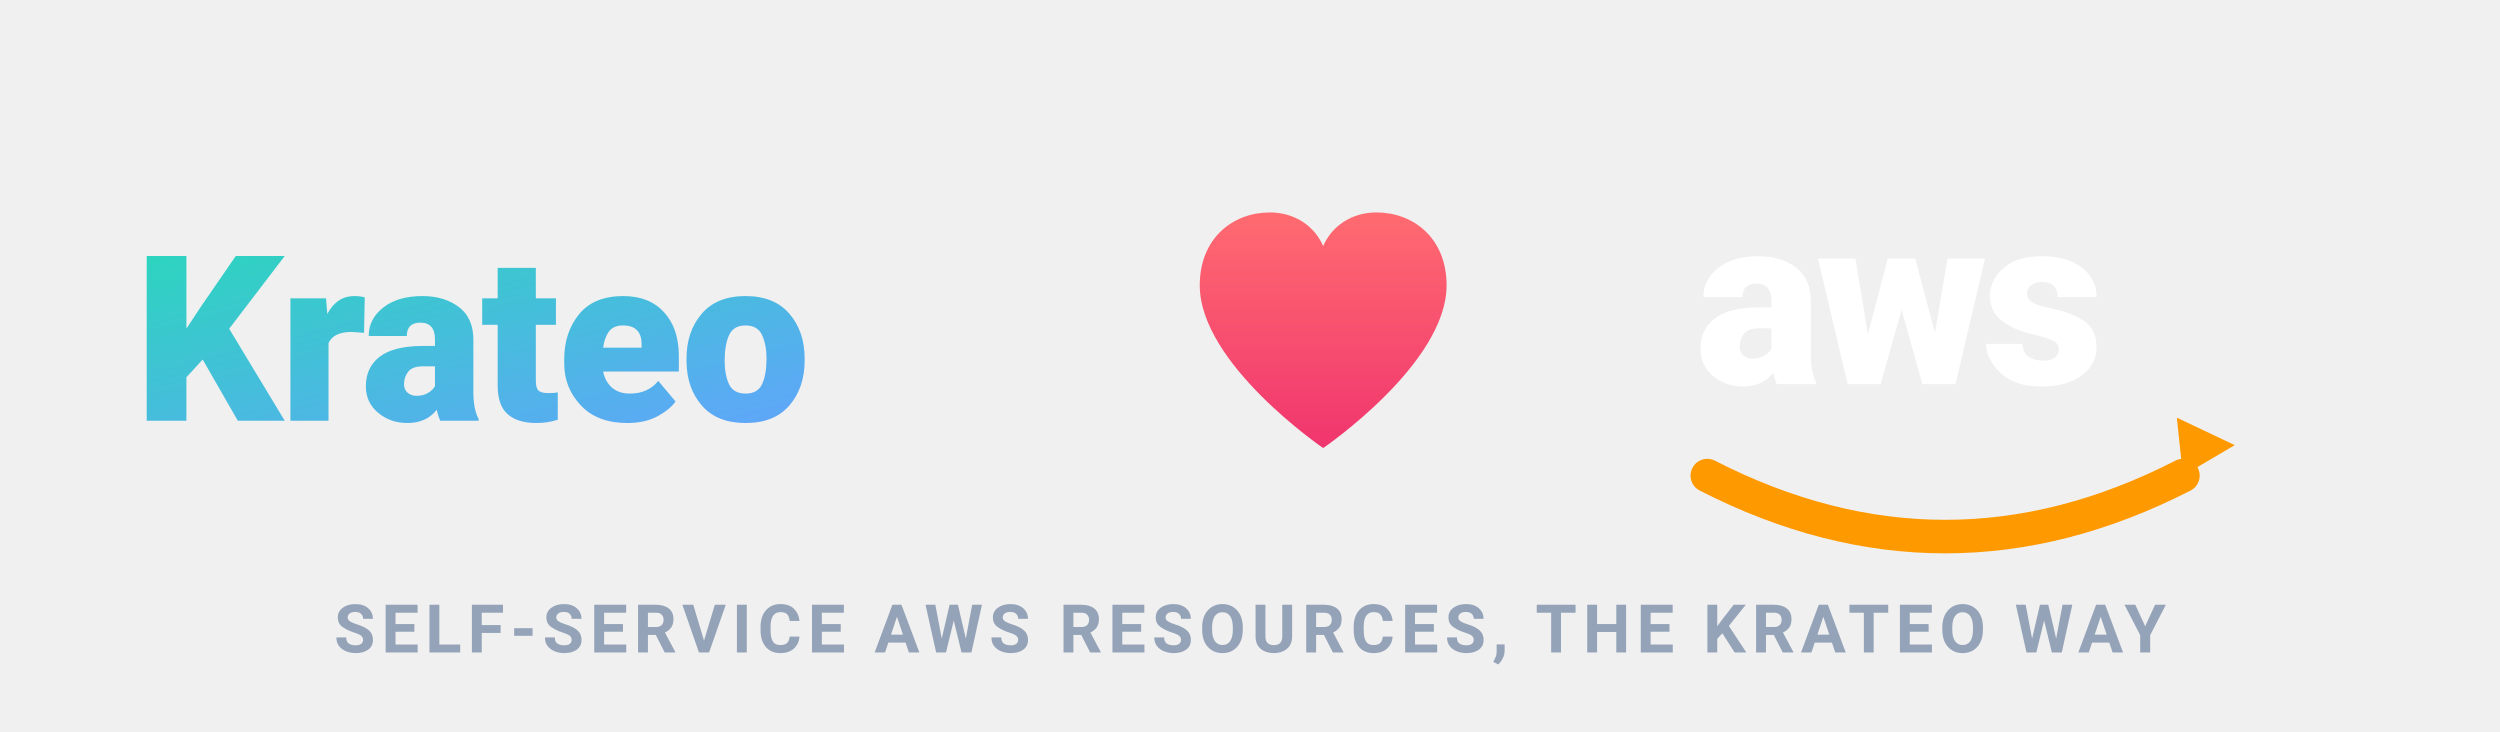
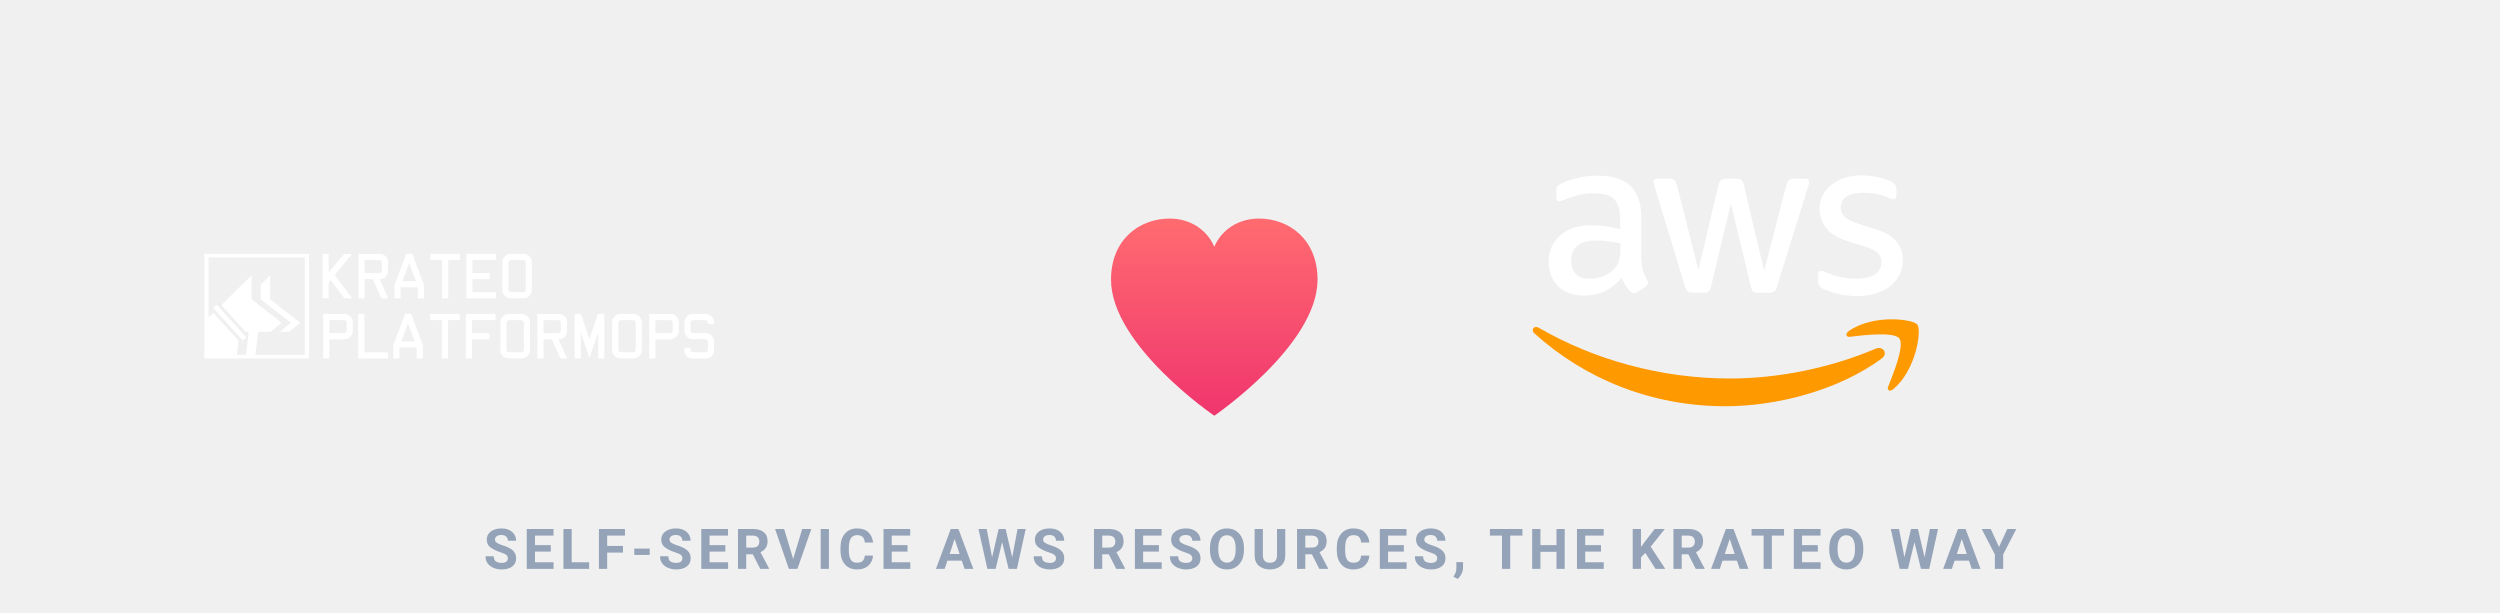
- <svg xmlns="http://www.w3.org/2000/svg" viewBox="0 0 820 240" width="820" height="240" role="img" aria-label="Krateo loves AWS">
+ <svg xmlns="http://www.w3.org/2000/svg" viewBox="0 0 980 240" width="980" height="240" role="img" aria-label="Krateo loves AWS">
  <defs>
-     <linearGradient id="krateoD" x1="0" y1="0" x2="1" y2="1">
-       <stop offset="0" stop-color="#2DD4BF" />
-       <stop offset="1" stop-color="#60A5FA" />
-     </linearGradient>
-     <linearGradient id="heartD" x1="0" y1="0" x2="0" y2="1">
+     <linearGradient id="heart" x1="0" y1="0" x2="0" y2="1">
      <stop offset="0" stop-color="#FF6B70" />
      <stop offset="1" stop-color="#F0356E" />
    </linearGradient>
  </defs>
-   <text x="44" y="138" font-family="-apple-system,Segoe UI,Roboto,Helvetica,Arial,sans-serif" font-size="76" font-weight="800" letter-spacing="-1" fill="url(#krateoD)">Krateo</text>
-   <g transform="translate(388,66) scale(0.92)">
-     <path d="M50 88 C50 88 6 58 6 30 C6 13 18 4 31 4 C40 4 47 9 50 16 C53 9 60 4 69 4 C82 4 94 13 94 30 C94 58 50 88 50 88 Z" fill="url(#heartD)" />
+   <svg x="64" y="83.0" width="232" height="74" viewBox="0 0 688.57 219.96" overflow="visible" role="img" aria-label="Krateo">
+     <defs>
+       <style>.cls-1{fill:#FFFFFF;}</style>
+     </defs>
+     <path class="cls-1" d="M185.08,100.9V49.12h7.13V71l18-21.86h9.23L199.23,73.78l20.33,27.12h-9l-16-21.39-2.34,2.8V100.9Z" />
+     <path class="cls-1" d="M253.62,100.9l-9.94-22.32H234.1V100.9H227V49.12l26.3.12q7.12,1.51,7.94,8.07l.24,1.87h-.12v9.34h.12l-.24,1.87q-.81,6.56-7.94,8.07l-1.76.12,9.94,22.32Zm-2.34-29.45,1.05-.24A2.83,2.83,0,0,0,254,69.58l.23-1.06V59.18L254,58.12a2.86,2.86,0,0,0-1.64-1.63l-1.05-.12v-.12H234.1v15.2Z" />
+     <path class="cls-1" d="M303.33,100.9h-7.24V88H276V100.9h-7.13V85.59L282.65,49h7l13.67,36.58Zm-9.35-20-8-21.15L278.2,80.91Z" />
+     <path class="cls-1" d="M324.41,100.9V56.25H310.74V49.12h34.48v7.13H331.54V100.9Z" />
+     <path class="cls-1" d="M352.63,100.9V49.12H387.1v7.13H359.75v15.2h20.11v7.13H359.75V93.77H387.1v7.13Z" />
+     <path class="cls-1" d="M404.68,100.9l-2-.24a8.52,8.52,0,0,1-5.2-2.68,10.39,10.39,0,0,1-2.86-5.26l-.12-2,.12-33.54a10.35,10.35,0,0,1,2.86-5.26,8.59,8.59,0,0,1,5.2-2.69l2-.23v.11h14.14V49l2,.23a8.62,8.62,0,0,1,5.2,2.69,10.35,10.35,0,0,1,2.86,5.26l.12,2-.12,33.54A10.39,10.39,0,0,1,426,98a8.55,8.55,0,0,1-5.2,2.68l-2,.24v-.12H404.68Zm14.14-7.25,1.17-.23a2.88,2.88,0,0,0,1.63-1.52l.12-1.17h.12V59.18h-.12l-.12-1.06A2.84,2.84,0,0,0,420,56.49l-1.17-.24H404.68l-1.17.24a3.37,3.37,0,0,0-1.64,1.63l-.11,1.06h-.12V90.73h.12l.11,1.17a2.85,2.85,0,0,0,1.64,1.52l1.17.23Z" />
+     <polygon class="cls-1" points="135.09 139.93 146.09 139.93 159.18 129.38 124.03 102.11 124.03 74.11 113.03 84.93 113.03 102.11 148.18 129.38 135.09 139.93" />
+     <polygon class="cls-1" points="90.9 148.81 92.19 150.23 96.38 146.44 95.09 145.02 63.29 109.93 61.84 108.33 57.66 112.12 59.11 113.72 90.9 148.81" />
+     <path class="cls-1" d="M47.3,49V171h122V49Zm117,117.8H106.86l3.23-26.88h14.35l13.09-10.55-35.15-27.27v-28L67.16,108.74l28.26,31.19h3.67l-3.23,26.88H85.22l2-16.61L57.9,117.85l-5.6,5.5V53.15h112Z" />
+     <path class="cls-1" d="M185.85,171V119.09l26.34.12a10.32,10.32,0,0,1,5.27,2.87,8.56,8.56,0,0,1,2.69,5.21l.24,2h-.12v9.25h.12l-.24,1.87a8.56,8.56,0,0,1-2.69,5.21,10.4,10.4,0,0,1-5.27,2.87l-1.75.11v.12H193V171Zm24.35-29.51,1.06-.23a2.2,2.2,0,0,0,1.64-1.64l.23-1.05v-9.25l-.23-1.17a2.85,2.85,0,0,0-1.64-1.64l-1.06-.12v-.12H193v15.22Z" />
+     <path class="cls-1" d="M226.71,171V119.09h7.14v44.72h27.4V171Z" />
+     <path class="cls-1" d="M302,171h-7.26V158.08H274.59V171h-7.14V155.62L281.27,119h7L302,155.62Zm-9.37-20-8-21.19-7.84,21.19Z" />
+     <path class="cls-1" d="M324.11,171V126.23H310.42v-7.14H345v7.14H331.26V171Z" />
+     <path class="cls-1" d="M352.09,171V119.09h34.54v7.14H359.24v15.22h20.13v7.14H359.24V171Z" />
+     <path class="cls-1" d="M402.44,171l-2-.24a8.54,8.54,0,0,1-5.21-2.69,10.32,10.32,0,0,1-2.87-5.27l-.12-2,.12-33.6a10.32,10.32,0,0,1,2.87-5.27,8.54,8.54,0,0,1,5.21-2.69l2-.24v.12H416.6V119l2,.24a8.56,8.56,0,0,1,5.21,2.69,10.4,10.4,0,0,1,2.87,5.27l.12,2-.12,33.6A10.4,10.4,0,0,1,423.8,168a8.56,8.56,0,0,1-5.21,2.69l-2,.24v-.12H402.44Zm14.16-7.26,1.17-.24a2.86,2.86,0,0,0,1.64-1.52l.12-1.17h.12V129.16h-.12l-.12-1a2.82,2.82,0,0,0-1.64-1.64l-1.17-.24H402.44l-1.17.24a3.31,3.31,0,0,0-1.64,1.64l-.12,1h-.12v31.61h.12l.12,1.17a2.8,2.8,0,0,0,1.64,1.52l1.17.24Z" />
+     <path class="cls-1" d="M462.14,171l-9.95-22.37h-9.6V171h-7.14V119.09l26.34.12q7.14,1.52,8,8.08l.24,1.87h-.12v9.37H470l-.24,1.87q-.81,6.56-8,8.08l-1.76.11L470,171Zm-2.34-29.51,1.06-.23a2.83,2.83,0,0,0,1.63-1.64l.24-1.05v-9.37l-.24-1a2.83,2.83,0,0,0-1.63-1.64l-1.06-.12v-.12H442.59v15.22Z" />
+     <path class="cls-1" d="M506.16,171V141.1l-10.07,29.39L486,141.1V171h-7.15V119.09H486l10.06,29.27,10.07-29.27h7.26V171Z" />
+     <path class="cls-1" d="M532.74,171l-2-.24a8.56,8.56,0,0,1-5.21-2.69,10.4,10.4,0,0,1-2.87-5.27l-.12-2,.12-33.6a10.4,10.4,0,0,1,2.87-5.27,8.56,8.56,0,0,1,5.21-2.69l2-.24v.12H546.9V119l2,.24a8.56,8.56,0,0,1,5.21,2.69,10.32,10.32,0,0,1,2.87,5.27l.12,2-.12,33.6A10.32,10.32,0,0,1,554.1,168a8.56,8.56,0,0,1-5.21,2.69l-2,.24v-.12H532.74Zm14.16-7.26,1.17-.24a2.86,2.86,0,0,0,1.64-1.52l.12-1.17H550V129.16h-.12l-.12-1a2.82,2.82,0,0,0-1.64-1.64l-1.17-.24H532.74l-1.17.24a3.31,3.31,0,0,0-1.64,1.64l-.12,1h-.12v31.61h.12l.12,1.17a2.8,2.8,0,0,0,1.64,1.52l1.17.24Z" />
+     <path class="cls-1" d="M565.75,171V119.09l26.34.12a10.32,10.32,0,0,1,5.27,2.87,8.56,8.56,0,0,1,2.69,5.21l.24,2h-.12v9.25h.12l-.24,1.87a8.56,8.56,0,0,1-2.69,5.21,10.4,10.4,0,0,1-5.27,2.87l-1.75.11v.12H572.89V171Zm24.35-29.51,1.06-.23a2.2,2.2,0,0,0,1.64-1.64l.23-1.05v-9.25l-.23-1.17a2.85,2.85,0,0,0-1.64-1.64l-1.06-.12v-.12H572.89v15.22Z" />
+     <path class="cls-1" d="M616.91,171l-2-.24q-6.67-.81-8.08-8l-.11-2v-2.11h7.14v2.11H614l.11,1.17a2.82,2.82,0,0,0,1.64,1.52l1.17.24h14.17l1.17-.24a2.82,2.82,0,0,0,1.64-1.52l.12-1.17h.11v-9.25H634l-.12-1.05a3.35,3.35,0,0,0-1.64-1.64l-1.17-.24v-.11l-16.16-.12a10.25,10.25,0,0,1-8.08-8.08l-.11-1.87v-9.25l.11-2a10.4,10.4,0,0,1,2.87-5.27,8.56,8.56,0,0,1,5.21-2.69l2-.24v.12h14.17V119l2,.24a8.56,8.56,0,0,1,5.21,2.69,10.4,10.4,0,0,1,2.87,5.27l.12,2v1.76h-7.15v-1.76H634l-.12-1a2.82,2.82,0,0,0-1.64-1.64l-1.17-.24H616.91l-1.17.24a2.81,2.81,0,0,0-1.64,1.64l-.11,1h-.12v9.25H614l.11,1.05a2.82,2.82,0,0,0,1.64,1.64l1.17.24h14.4l1.76.23a8.56,8.56,0,0,1,5.21,2.69,10.4,10.4,0,0,1,2.87,5.27l.12,2v9.25l-.12,2q-1.53,7.14-8.08,8l-2,.24Z" />
+   </svg>
+   <g transform="translate(430,82) scale(0.92)">
+     <path d="M50 88 C50 88 6 58 6 30 C6 13 18 4 31 4 C40 4 47 9 50 16 C53 9 60 4 69 4 C82 4 94 13 94 30 C94 58 50 88 50 88 Z" fill="url(#heart)" />
  </g>
-   <text x="556" y="126" font-family="-apple-system,Segoe UI,Roboto,Helvetica,Arial,sans-serif" font-size="78" font-weight="800" letter-spacing="-2" fill="#FFFFFF">aws</text>
-   <path d="M560 156 Q638 196 716 156" fill="none" stroke="#FF9900" stroke-width="11" stroke-linecap="round" />
-   <path d="M716 156 l-2 -19 l19 9 Z" fill="#FF9900" />
-   <text x="410" y="214" text-anchor="middle" font-family="-apple-system,Segoe UI,Roboto,Helvetica,Arial,sans-serif" font-size="22" font-weight="600" fill="#94A3B8" letter-spacing="2">SELF-SERVICE AWS RESOURCES, THE KRATEO WAY</text>
+   <svg x="600" y="68.0" width="153" height="92" viewBox="0 0 304 182" overflow="visible" role="img" aria-label="Amazon Web Services">
+     <style type="text/css">
+ 	.st0{fill:#FFFFFF;}
+ 	.st1{fill-rule:evenodd;clip-rule:evenodd;fill:#FF9900;}
+ </style>
+     <g>
+       <path class="st0" d="M86.4,66.4c0,3.7,0.4,6.7,1.1,8.9c0.8,2.2,1.8,4.6,3.2,7.2c0.5,0.8,0.7,1.6,0.7,2.3c0,1-0.6,2-1.9,3l-6.3,4.2   c-0.9,0.6-1.8,0.9-2.6,0.9c-1,0-2-0.5-3-1.4C76.2,90,75,88.4,74,86.8c-1-1.7-2-3.6-3.1-5.9c-7.8,9.2-17.6,13.8-29.4,13.8   c-8.4,0-15.1-2.4-20-7.2c-4.9-4.8-7.4-11.2-7.4-19.2c0-8.5,3-15.4,9.1-20.6c6.1-5.2,14.2-7.8,24.5-7.8c3.4,0,6.9,0.3,10.6,0.8   c3.7,0.5,7.5,1.3,11.5,2.2v-7.3c0-7.6-1.6-12.9-4.7-16c-3.2-3.1-8.6-4.6-16.3-4.6c-3.5,0-7.1,0.4-10.8,1.3c-3.7,0.9-7.3,2-10.8,3.4   c-1.6,0.7-2.8,1.1-3.5,1.3c-0.7,0.2-1.2,0.3-1.6,0.3c-1.4,0-2.1-1-2.1-3.1v-4.9c0-1.6,0.2-2.8,0.7-3.5c0.5-0.7,1.4-1.4,2.8-2.1   c3.5-1.8,7.7-3.3,12.6-4.5c4.9-1.3,10.1-1.9,15.6-1.9c11.9,0,20.6,2.7,26.2,8.1c5.5,5.4,8.3,13.6,8.3,24.6V66.4z M45.8,81.6   c3.3,0,6.7-0.6,10.3-1.8c3.6-1.2,6.8-3.4,9.5-6.4c1.6-1.9,2.8-4,3.4-6.4c0.6-2.4,1-5.3,1-8.7v-4.2c-2.9-0.7-6-1.3-9.2-1.7   c-3.2-0.4-6.3-0.6-9.4-0.6c-6.7,0-11.6,1.3-14.9,4c-3.3,2.7-4.9,6.5-4.9,11.5c0,4.7,1.2,8.2,3.7,10.6   C37.7,80.4,41.2,81.6,45.8,81.6z M126.1,92.4c-1.8,0-3-0.3-3.8-1c-0.8-0.6-1.5-2-2.1-3.9L96.7,10.2c-0.6-2-0.9-3.3-0.9-4   c0-1.6,0.8-2.5,2.4-2.5h9.8c1.9,0,3.2,0.3,3.9,1c0.8,0.6,1.4,2,2,3.9l16.8,66.2l15.6-66.2c0.5-2,1.1-3.3,1.9-3.9c0.8-0.6,2.2-1,4-1   h8c1.9,0,3.2,0.3,4,1c0.8,0.6,1.5,2,1.9,3.9l15.8,67l17.3-67c0.6-2,1.3-3.3,2-3.9c0.8-0.6,2.1-1,3.9-1h9.3c1.6,0,2.5,0.8,2.5,2.5   c0,0.5-0.1,1-0.2,1.6c-0.1,0.6-0.3,1.4-0.7,2.5l-24.1,77.3c-0.6,2-1.3,3.3-2.1,3.9c-0.8,0.6-2.1,1-3.8,1h-8.6c-1.9,0-3.2-0.3-4-1   c-0.8-0.7-1.5-2-1.9-4L156,23l-15.4,64.4c-0.5,2-1.1,3.3-1.9,4c-0.8,0.7-2.2,1-4,1H126.1z M254.6,95.1c-5.2,0-10.4-0.6-15.4-1.8   c-5-1.2-8.9-2.5-11.5-4c-1.6-0.9-2.7-1.9-3.1-2.8c-0.4-0.9-0.6-1.9-0.6-2.8v-5.1c0-2.1,0.8-3.1,2.3-3.1c0.6,0,1.2,0.1,1.8,0.3   c0.6,0.2,1.5,0.6,2.5,1c3.4,1.5,7.1,2.7,11,3.5c4,0.8,7.9,1.2,11.9,1.2c6.3,0,11.2-1.1,14.6-3.3c3.4-2.2,5.2-5.4,5.2-9.5   c0-2.8-0.9-5.1-2.7-7c-1.8-1.9-5.2-3.6-10.1-5.2L246,52c-7.3-2.3-12.7-5.7-16-10.2c-3.3-4.4-5-9.3-5-14.5c0-4.2,0.9-7.9,2.7-11.1   c1.8-3.2,4.2-6,7.2-8.2c3-2.3,6.4-4,10.4-5.2c4-1.2,8.2-1.7,12.6-1.7c2.2,0,4.5,0.1,6.7,0.4c2.3,0.3,4.4,0.7,6.5,1.1   c2,0.5,3.9,1,5.7,1.6c1.8,0.6,3.2,1.2,4.2,1.8c1.4,0.8,2.4,1.6,3,2.5c0.6,0.8,0.9,1.9,0.9,3.3v4.7c0,2.1-0.8,3.2-2.3,3.2   c-0.8,0-2.1-0.4-3.8-1.2c-5.7-2.6-12.1-3.9-19.2-3.9c-5.7,0-10.2,0.9-13.3,2.8c-3.1,1.9-4.7,4.8-4.7,8.9c0,2.8,1,5.2,3,7.1   c2,1.9,5.7,3.8,11,5.5l14.2,4.5c7.2,2.3,12.4,5.5,15.5,9.6c3.1,4.1,4.6,8.8,4.6,14c0,4.3-0.9,8.2-2.6,11.6   c-1.8,3.4-4.2,6.4-7.3,8.8c-3.1,2.5-6.8,4.3-11.1,5.6C264.4,94.4,259.7,95.1,254.6,95.1z" />
+       <g>
+         <path class="st1" d="M273.5,143.7c-32.9,24.3-80.7,37.2-121.8,37.2c-57.6,0-109.5-21.3-148.7-56.7c-3.1-2.8-0.3-6.6,3.4-4.4    c42.4,24.6,94.7,39.5,148.8,39.5c36.5,0,76.6-7.6,113.5-23.2C274.2,133.6,278.9,139.7,273.5,143.7z" />
+         <path class="st1" d="M287.2,128.1c-4.2-5.4-27.8-2.6-38.5-1.3c-3.2,0.4-3.7-2.4-0.8-4.5c18.8-13.2,49.7-9.4,53.3-5    c3.6,4.5-1,35.4-18.6,50.2c-2.7,2.3-5.3,1.1-4.1-1.9C282.5,155.7,291.4,133.4,287.2,128.1z" />
+       </g>
+     </g>
+   </svg>
+   <text x="490" y="223" text-anchor="middle" font-family="-apple-system,Segoe UI,Roboto,Helvetica,Arial,sans-serif" font-size="22" font-weight="600" fill="#94A3B8" letter-spacing="2">SELF-SERVICE AWS RESOURCES, THE KRATEO WAY</text>
</svg>
